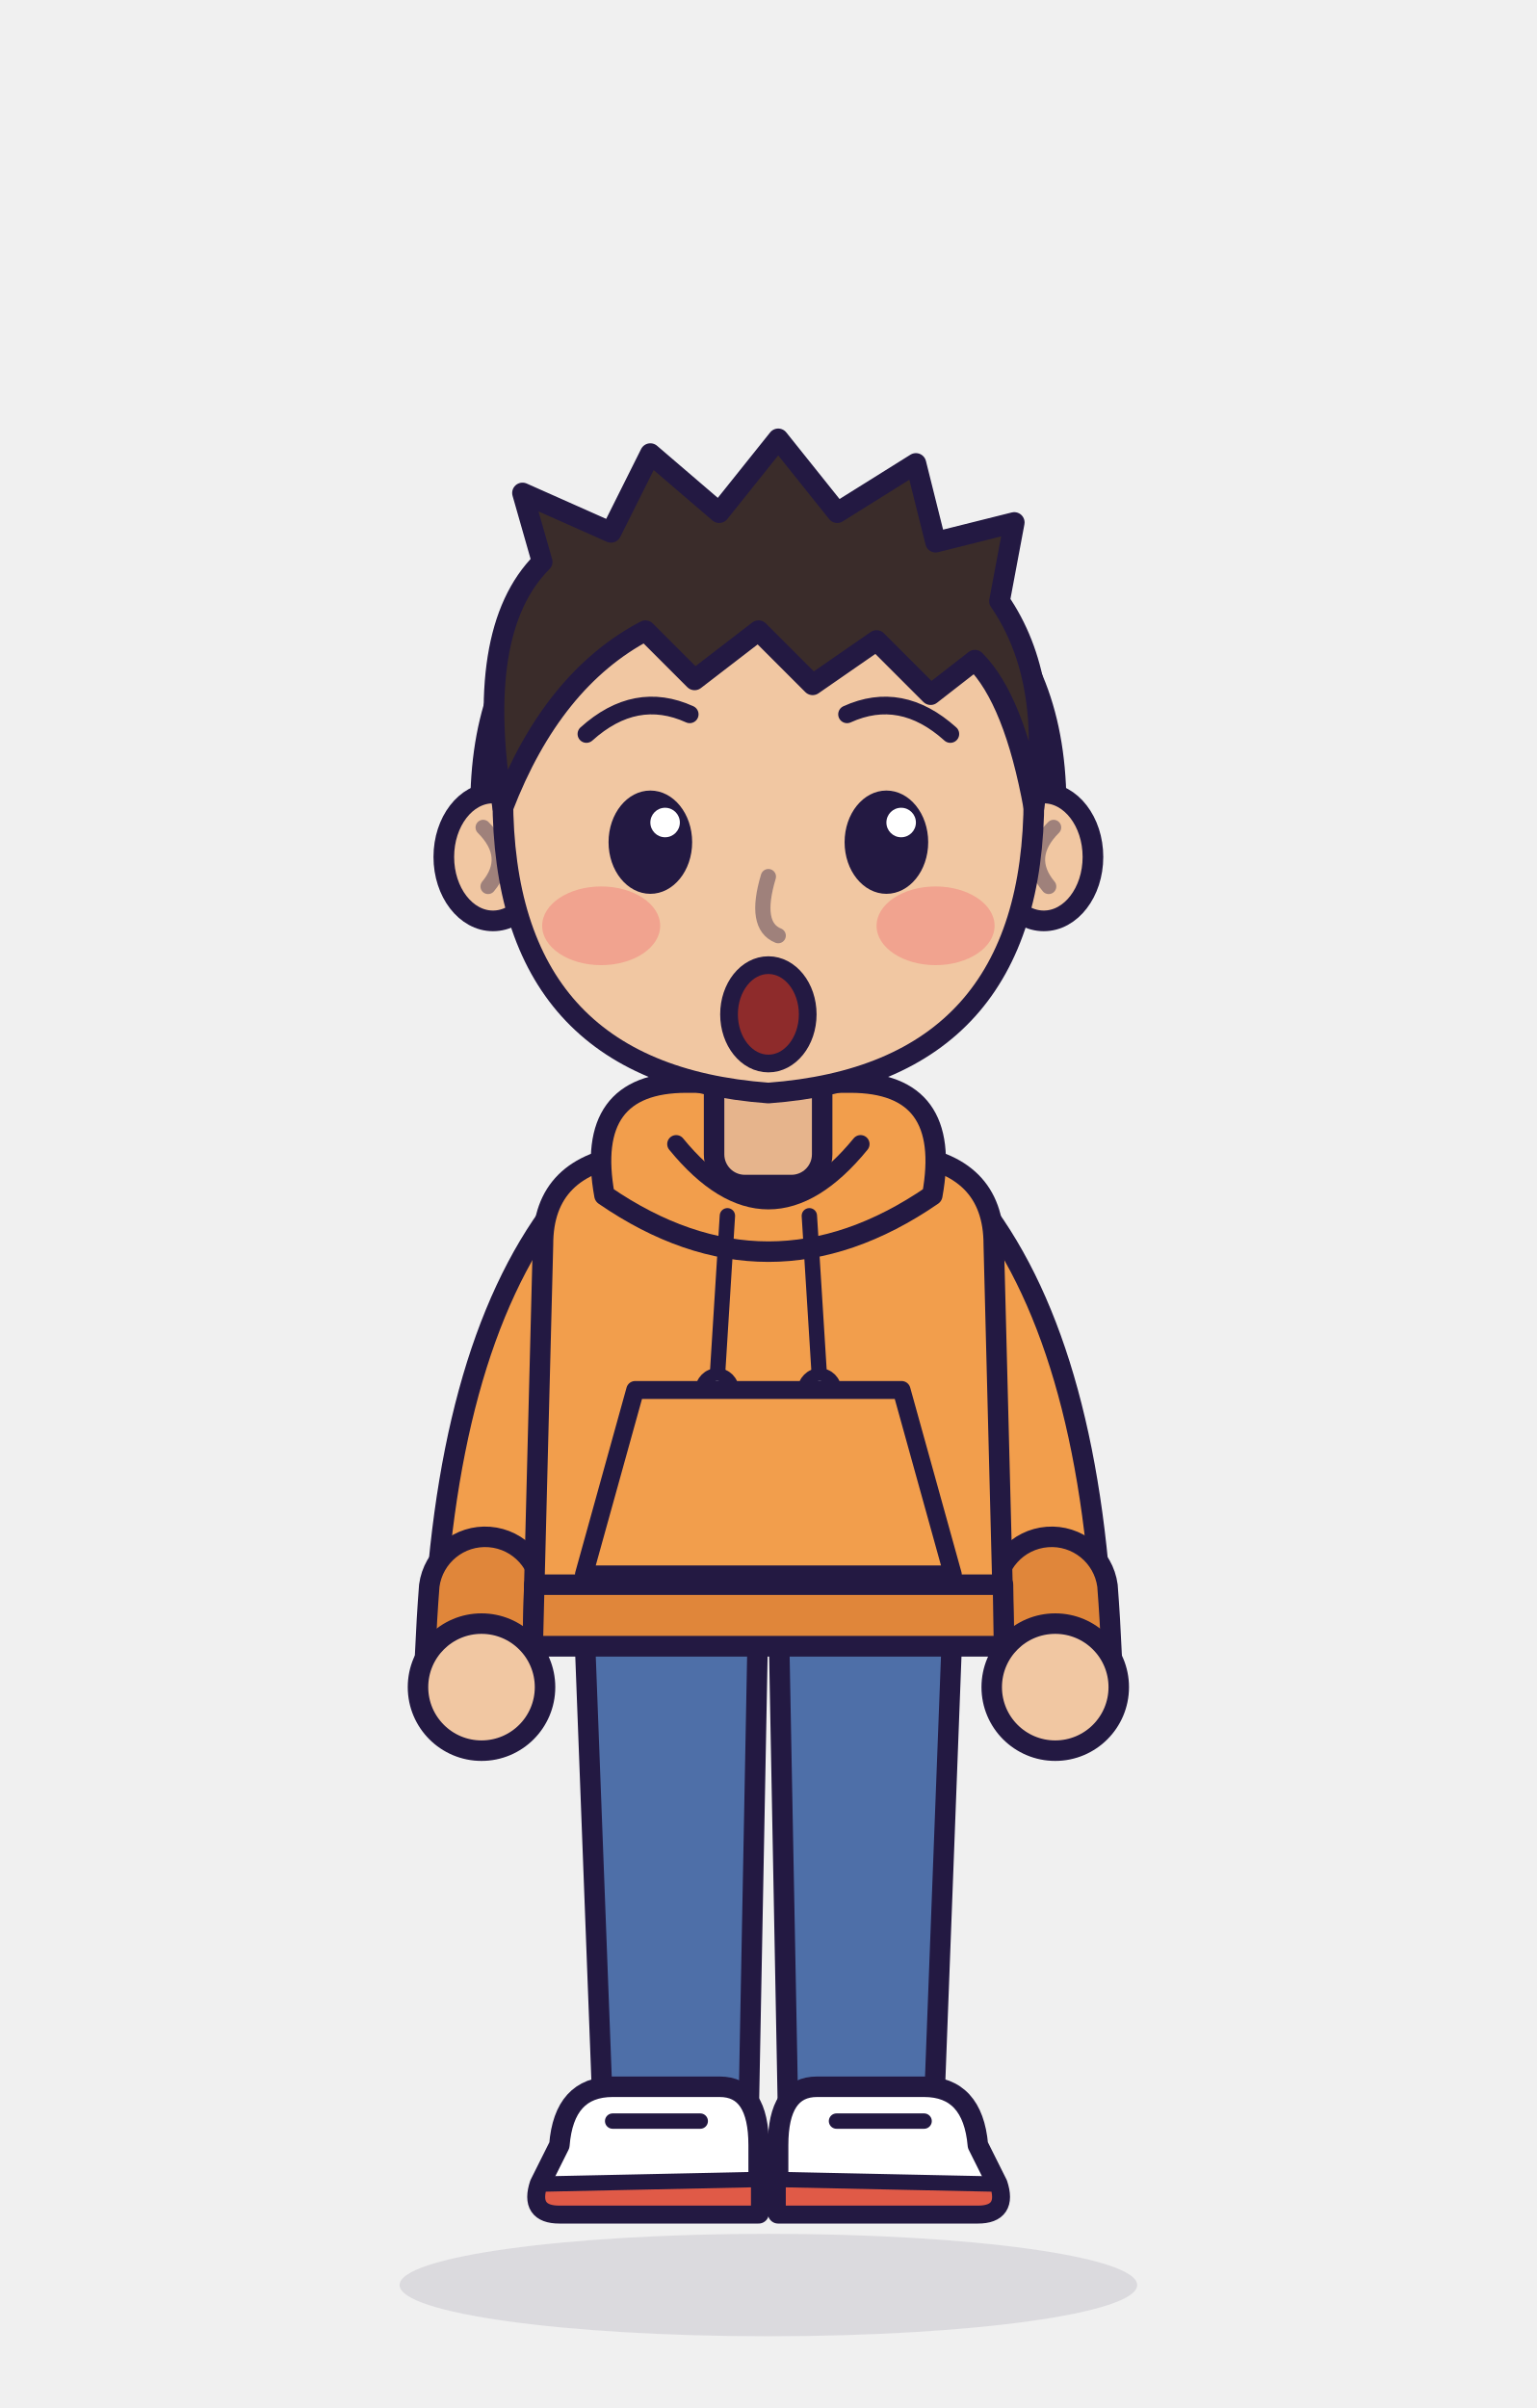
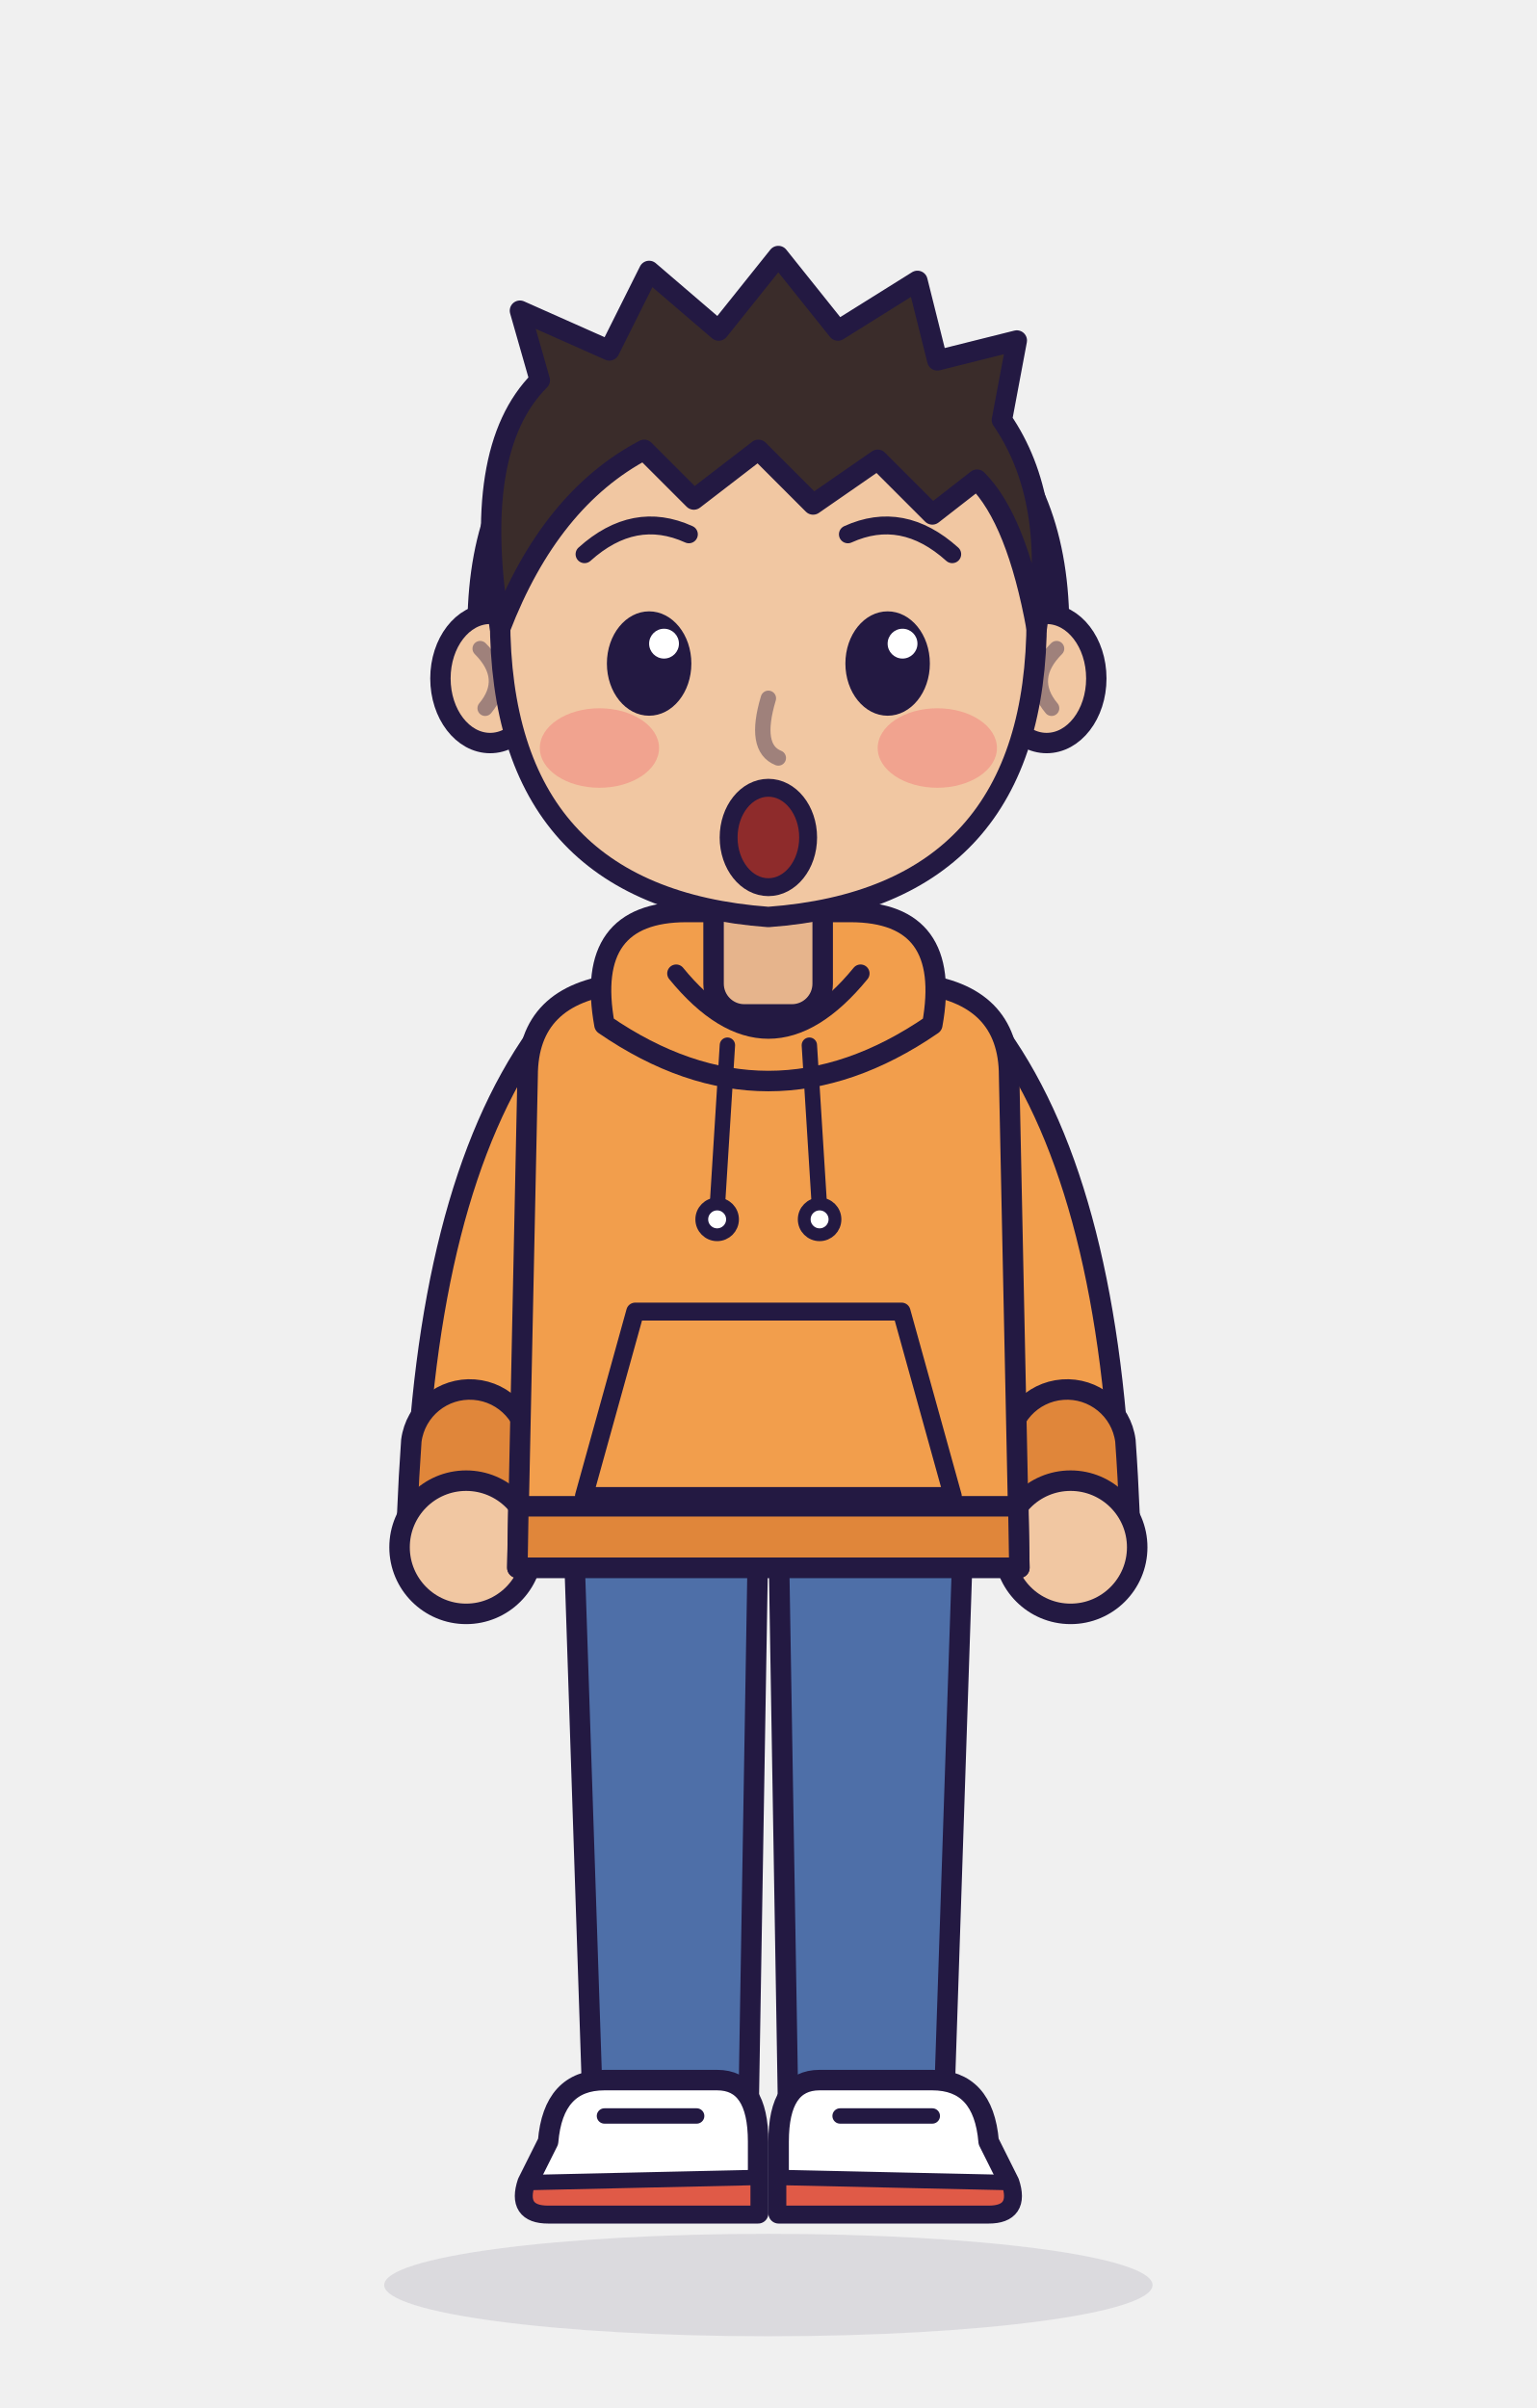
- <svg xmlns="http://www.w3.org/2000/svg" viewBox="0 0 300 470" role="img" aria-label="Teenage big brother with spiky hair and an orange hoodie, surprised face, front view">
-   <ellipse class="shadow" cx="150" cy="446" rx="72" ry="10" fill="#231942" stroke="none" opacity="0.1" />
+ <svg xmlns="http://www.w3.org/2000/svg" viewBox="0 0 300 470" role="img" aria-label="Big brother, a young university student with spiky hair and an orange hoodie, surprised face, front view">
+   <ellipse class="shadow" cx="150" cy="446" rx="75" ry="10" fill="#231942" stroke="none" opacity="0.1" />
  <g class="figure" stroke="#231942" stroke-width="4" stroke-linejoin="round" stroke-linecap="round">
    <g class="legs">
-       <path d="M114 315.3L148 315.3L146 420.6L118 420.6Z" fill="#4E6FA8" />
-       <path d="M186 315.3L152 315.3L154 420.6L182 420.6Z" fill="#4E6FA8" />
-       <path d="M148.1 418.7Q148.1 407.3 140.5 407.3L119.6 407.3Q110.1 407.3 109.2 418.7L105.4 426.3Q103.5 432 109.2 432L148.1 432Z" fill="#FFFFFF" />
-       <path d="M105.4 426.3Q103.5 432 109.2 432L148.1 432L148.1 425.4Z" fill="#E05A47" stroke-width="3" />
-       <path d="M119.6 414L136.7 414" fill="none" stroke-width="3" />
-       <path d="M151.9 418.7Q151.9 407.3 159.5 407.3L180.4 407.3Q189.9 407.3 190.9 418.7L194.7 426.3Q196.6 432 190.9 432L151.9 432Z" fill="#FFFFFF" />
-       <path d="M194.7 426.3Q196.6 432 190.9 432L151.9 432L151.9 425.4Z" fill="#E05A47" stroke-width="3" />
-       <path d="M180.4 414L163.3 414" fill="none" stroke-width="3" />
+       <path d="M112 300L148 300L146 420L116 420Z" fill="#4E6FA8" />
+       <path d="M188 300L152 300L154 420L184 420Z" fill="#4E6FA8" />
+       <path d="M148 418Q148 406 140 406L118 406Q108 406 107 418L103 426Q101 432 107 432L148 432Z" fill="#FFFFFF" />
+       <path d="M103 426Q101 432 107 432L148 432L148 425Z" fill="#E05A47" stroke-width="3" />
+       <path d="M118 413L136 413" fill="none" stroke-width="3" />
+       <path d="M152 418Q152 406 160 406L182 406Q192 406 193 418L197 426Q199 432 193 432L152 432Z" fill="#FFFFFF" />
+       <path d="M197 426Q199 432 193 432L152 432L152 425Z" fill="#E05A47" stroke-width="3" />
+       <path d="M182 413L164 413" fill="none" stroke-width="3" />
    </g>
    <g class="arm-left">
-       <path d="M176.4 247.1Q194.6 270.9 196.5 323.6A9.5 9.5 0 0 0 215.5 323Q213.4 264.2 191.6 235.5A9.5 9.5 0 0 0 176.4 247.1Z" fill="#F29E4C" />
-       <path d="M194.3 311.2Q194.8 317.2 195 323.7A11 11 0 0 0 217 322.9Q216.7 316 216.2 309.5A11 11 0 0 0 194.3 311.2Z" fill="#E0863A" />
-       <circle class="hand" cx="206" cy="329.3" r="12.4" fill="#F1C7A2" />
+       <path d="M178.8 213.8Q197.1 239.5 199 296.3A10 10 0 0 0 219 295.7Q216.9 232.8 195.2 202.2A10 10 0 0 0 178.8 213.8Z" fill="#F29E4C" />
+       <path d="M196.8 282.9Q197.3 289.4 197.5 296.4A11.5 11.5 0 0 0 220.5 295.6Q220.2 288.2 219.7 281.2A11.5 11.5 0 0 0 196.8 282.9Z" fill="#E0863A" />
+       <circle class="hand" cx="209" cy="302" r="13" fill="#F1C7A2" />
    </g>
    <g class="arm-right">
-       <path d="M108.4 235.5Q86.6 264.2 84.5 323A9.5 9.5 0 0 0 103.5 323.6Q105.4 270.9 123.6 247.1A9.5 9.5 0 0 0 108.4 235.5Z" fill="#F29E4C" />
-       <path d="M83.8 309.5Q83.3 316 83 322.9A11 11 0 0 0 105 323.7Q105.2 317.2 105.7 311.2A11 11 0 0 0 83.8 309.5Z" fill="#E0863A" />
-       <circle class="hand" cx="94" cy="329.3" r="12.4" fill="#F1C7A2" />
+       <path d="M104.8 202.2Q83.1 232.8 81 295.7A10 10 0 0 0 101 296.3Q102.9 239.5 121.2 213.8A10 10 0 0 0 104.8 202.2Z" fill="#F29E4C" />
+       <path d="M80.3 281.2Q79.8 288.2 79.5 295.6A11.5 11.5 0 0 0 102.5 296.4Q102.7 289.4 103.2 282.9A11.5 11.5 0 0 0 80.3 281.2Z" fill="#E0863A" />
+       <circle class="hand" cx="91" cy="302" r="13" fill="#F1C7A2" />
    </g>
    <g class="body">
-       <path d="M106 242.9Q106 227.3 123.6 225.3L176.4 225.3Q194 227.3 194 242.9L196 321.3L104 321.3Z" fill="#F29E4C" />
-       <path d="M104.3 309.3L195.8 309.3L196 321.3L104 321.3Z" fill="#E0863A" />
-       <path class="hood" d="M118 233.3Q114 211.3 134 211.3L166 211.3Q186 211.3 182 233.3Q150 255.3 118 233.3Z" fill="#F29E4C" />
+       <path d="M103 210Q103 194 121 192L179 192Q197 194 197 210L199 306L101 306Z" fill="#F29E4C" />
+       <path d="M101.2 294L198.8 294L199 306L101 306Z" fill="#E0863A" />
+       <path class="hood" d="M118 200Q114 178 134 178L166 178Q186 178 182 200Q150 222 118 200Z" fill="#F29E4C" />
      <g class="neck">
-         <rect x="139.4" y="205.3" width="21.1" height="26" rx="6" fill="#E6B48C" />
+         <rect x="139.3" y="171" width="21.3" height="27" rx="6" fill="#E6B48C" />
      </g>
-       <path d="M132 223.3Q150 245.3 168 223.3" fill="none" stroke-width="3.5" />
-       <path d="M142 237.3L140 269.3M158 237.3L160 269.3" fill="none" stroke-width="3" />
-       <circle cx="140" cy="271.3" r="3" fill="#FFFFFF" stroke-width="2.5" />
-       <circle cx="160" cy="271.3" r="3" fill="#FFFFFF" stroke-width="2.5" />
-       <path class="pocket" d="M124 271.3L176 271.3L186 307.3L114 307.3Z" fill="#F29E4C" stroke-width="3.5" />
+       <path d="M132 190Q150 212 168 190" fill="none" stroke-width="3.5" />
+       <path d="M142 204L140 236M158 204L160 236" fill="none" stroke-width="3" />
+       <circle cx="140" cy="238" r="3" fill="#FFFFFF" stroke-width="2.5" />
+       <circle cx="160" cy="238" r="3" fill="#FFFFFF" stroke-width="2.5" />
+       <path class="pocket" d="M124 256L176 256L186 292L114 292Z" fill="#F29E4C" stroke-width="3.5" />
    </g>
-     <g class="head" transform="translate(150 161.5) scale(0.96)" stroke-width="4.2">
+     <g class="head" transform="translate(150 126.6) scale(0.97)" stroke-width="4.1">
      <g class="hair-back">
        <path d="M-58 6Q-64-56 0-62Q64-56 58 6Z" fill="#3A2C2A" />
      </g>
      <g class="ears">
        <ellipse cx="-56" cy="6" rx="10" ry="13" fill="#F1C7A2" />
        <ellipse cx="56" cy="6" rx="10" ry="13" fill="#F1C7A2" />
        <path d="M-58 0Q-52 6-57 12" fill="none" stroke-width="3.1" opacity="0.4" />
        <path d="M58 0Q52 6 57 12" fill="none" stroke-width="3.1" opacity="0.4" />
      </g>
      <path class="face" d="M-54-6Q-54-52 0-52Q54-52 54-6Q54 50 0 54Q-54 50-54-6Z" fill="#F1C7A2" />
      <g class="hair">
        <path d="M-54-4Q-60-40-46-54L-50-68L-32-60L-24-76L-10-64L2-79L14-64L30-74L34-58L50-62L47-46Q58-30 54-4Q50-26 42-34L33-27L22-38L9-29L-2-40L-15-30L-25-40Q-44-30-54-4Z" fill="#3A2C2A" />
      </g>
      <g class="cheeks">
        <ellipse cx="-34" cy="20" rx="12" ry="8" fill="#F28B82" stroke="none" opacity="0.6" />
        <ellipse cx="34" cy="20" rx="12" ry="8" fill="#F28B82" stroke="none" opacity="0.6" />
      </g>
      <g class="brows">
        <path d="M-37-19Q-27-28-16-23M16-23Q27-28 37-19" fill="none" stroke-width="3.6" />
      </g>
      <g class="eyes">
        <ellipse cx="-24" cy="3" rx="8.5" ry="10.5" fill="#231942" stroke="none" />
        <ellipse cx="24" cy="3" rx="8.5" ry="10.5" fill="#231942" stroke="none" />
        <circle cx="-21" cy="-1" r="3" fill="#FFFFFF" stroke="none" />
        <circle cx="27" cy="-1" r="3" fill="#FFFFFF" stroke="none" />
      </g>
      <g class="nose">
        <path d="M0 10Q-3 20 2 22" fill="none" stroke-width="3.1" opacity="0.4" />
      </g>
      <g class="mouth">
        <ellipse cx="0" cy="38" rx="8" ry="10" fill="#8E2B2B" stroke-width="3.6" />
      </g>
    </g>
  </g>
</svg>
